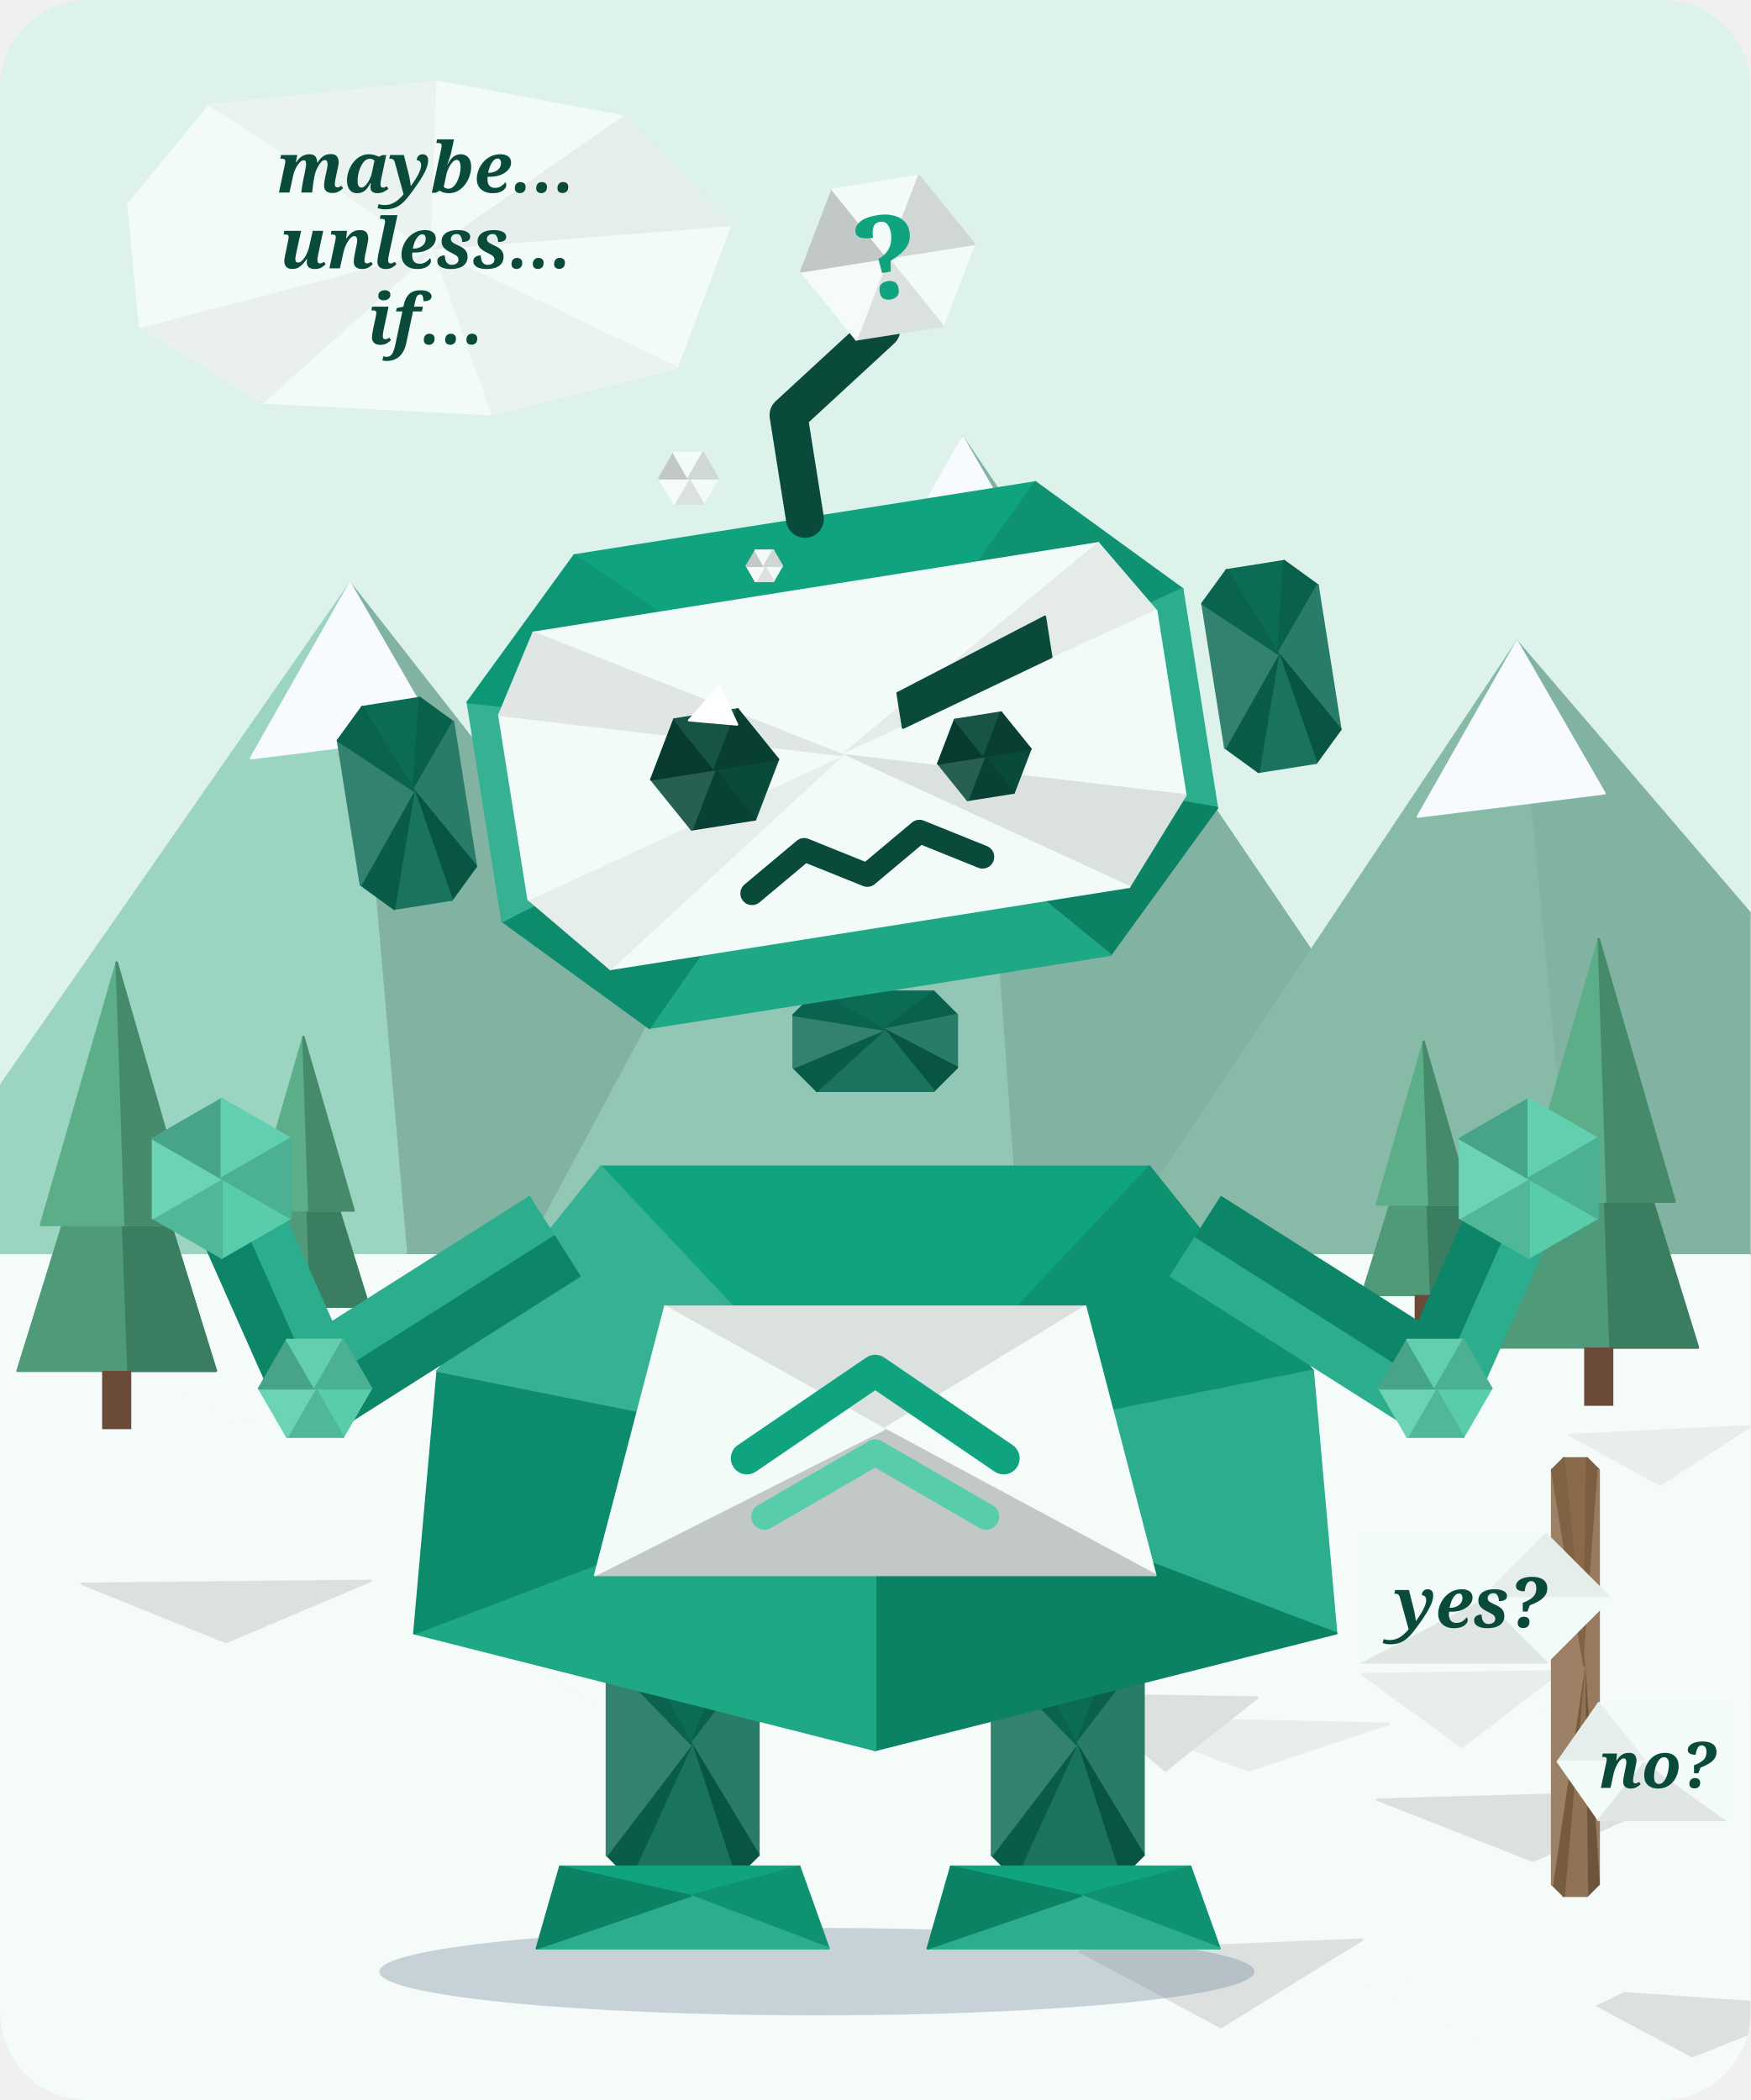
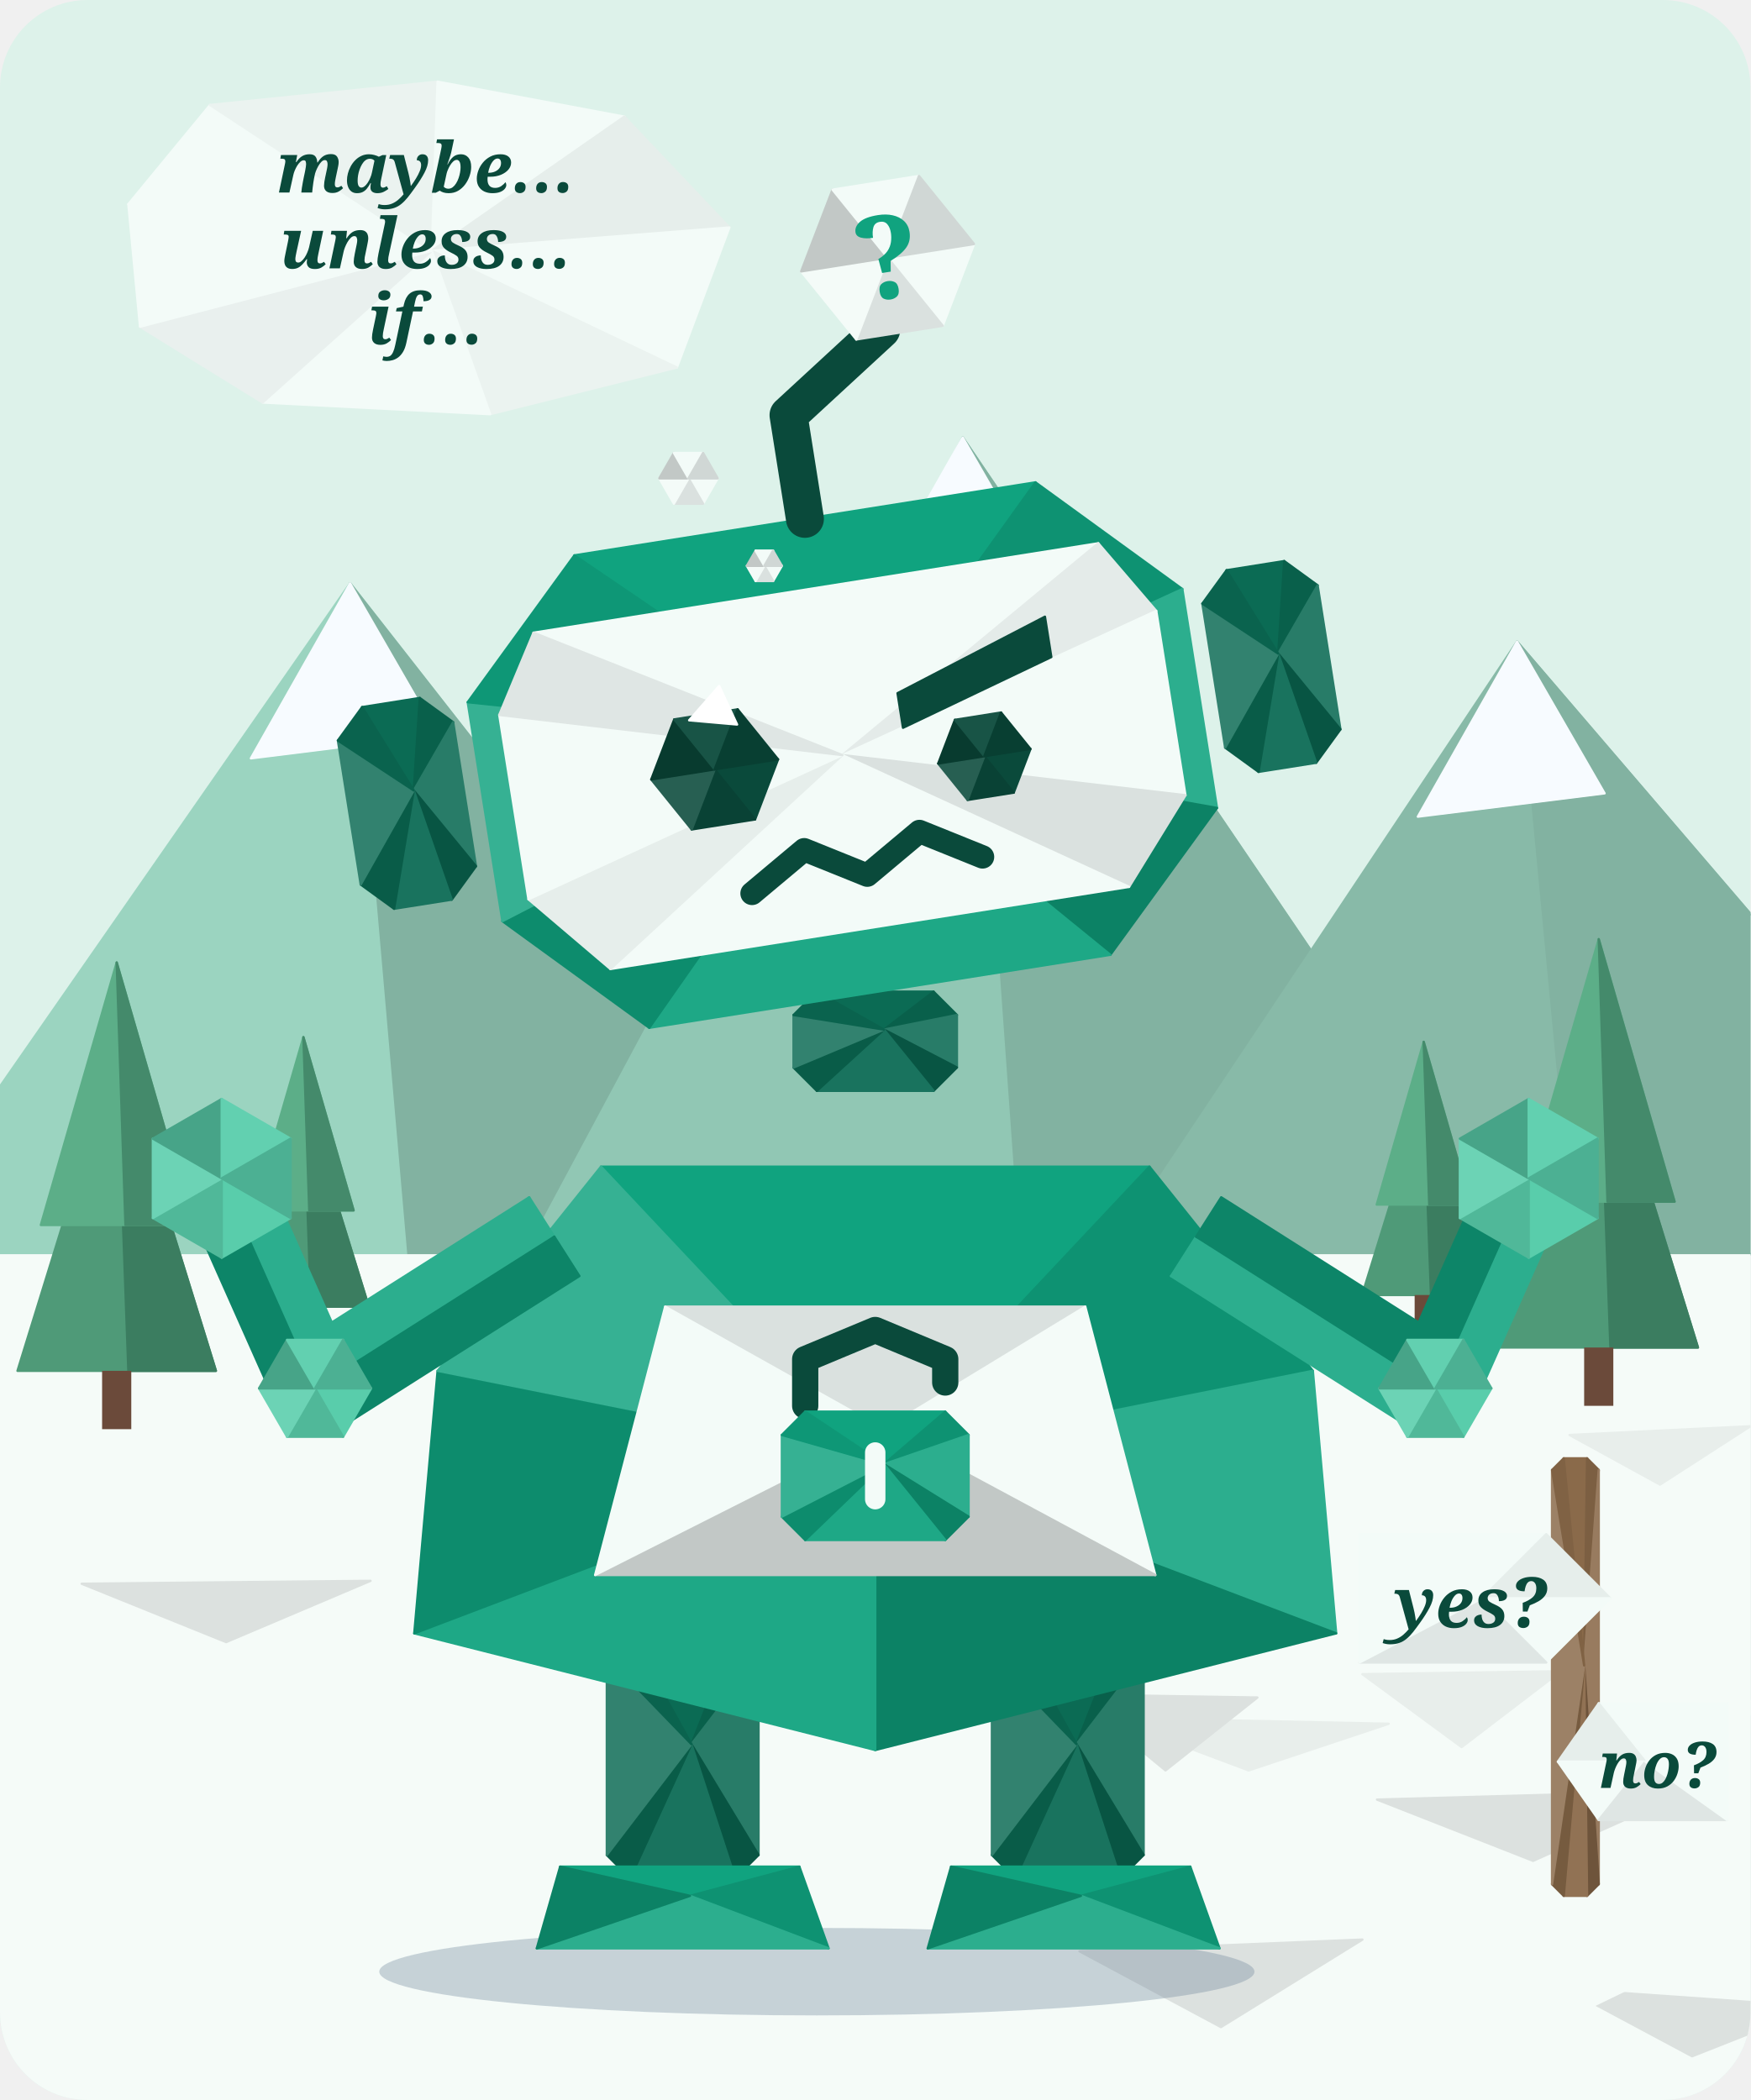
<svg xmlns="http://www.w3.org/2000/svg" viewBox="0 0 600 720" width="600" height="720">
  <defs>
    <clipPath id="c">
      <rect width="600" height="720" rx="30" />
    </clipPath>
  </defs>
  <g clip-path="url(#c)">
    <rect width="600" height="720" fill="#DDF2EA" />
    <polygon points="-40.0,430.0 120.0,200.0 300.0,430.0" fill="#9bd4c0" stroke="#9bd4c0" stroke-width="0.8" stroke-linejoin="round" />
    <polygon points="120.0,200.0 300.0,430.0 140.0,430.0" fill="#82b2a1" stroke="#82b2a1" stroke-width="0.8" stroke-linejoin="round" />
    <polygon points="120.0,200.0 86.0,260.0 150.0,252.0" fill="#f7fbff" stroke="#f7fbff" stroke-width="0.8" stroke-linejoin="round" />
    <polygon points="180.0,430.0 330.0,150.0 520.0,430.0" fill="#91c7b4" stroke="#91c7b4" stroke-width="0.8" stroke-linejoin="round" />
    <polygon points="330.0,150.0 520.0,430.0 350.0,430.0" fill="#82b2a1" stroke="#82b2a1" stroke-width="0.8" stroke-linejoin="round" />
    <polygon points="330.0,150.0 296.0,210.0 360.0,202.0" fill="#f7fbff" stroke="#f7fbff" stroke-width="0.8" stroke-linejoin="round" />
    <polygon points="380.0,430.0 520.0,220.0 700.0,430.0" fill="#88baa8" stroke="#88baa8" stroke-width="0.8" stroke-linejoin="round" />
    <polygon points="520.0,220.0 700.0,430.0 540.0,430.0" fill="#82b2a1" stroke="#82b2a1" stroke-width="0.8" stroke-linejoin="round" />
    <polygon points="520.0,220.0 486.0,280.0 550.0,272.0" fill="#f7fbff" stroke="#f7fbff" stroke-width="0.8" stroke-linejoin="round" />
    <polygon points="0,430 600,430 600,720 0,720" fill="#F5FBF8" />
    <polygon points="57.0,473.0 107.0,472.0 82.0,489.0" fill="#f5fbf8" stroke="#f5fbf8" stroke-width="0.8" stroke-linejoin="round" />
    <polygon points="315.0,514.0 382.0,517.0 348.5,528.0" fill="#f5fbf8" stroke="#f5fbf8" stroke-width="0.8" stroke-linejoin="round" />
    <polygon points="162.0,560.0 252.0,566.0 207.0,585.0" fill="#f5fbf8" stroke="#f5fbf8" stroke-width="0.8" stroke-linejoin="round" />
    <polygon points="380.0,589.0 476.0,591.0 428.0,607.0" fill="#e8eeeb" stroke="#e8eeeb" stroke-width="0.8" stroke-linejoin="round" />
    <polygon points="28.0,543.0 127.0,542.0 77.5,563.0" fill="#dce1df" stroke="#dce1df" stroke-width="0.8" stroke-linejoin="round" />
    <polygon points="538.0,492.0 600.0,489.0 569.0,509.0" fill="#e8eeeb" stroke="#e8eeeb" stroke-width="0.8" stroke-linejoin="round" />
    <polygon points="180.0,533.0 242.0,529.0 211.0,555.0" fill="#f5fbf8" stroke="#f5fbf8" stroke-width="0.8" stroke-linejoin="round" />
    <polygon points="368.0,581.0 431.0,582.0 399.5,607.0" fill="#dce1df" stroke="#dce1df" stroke-width="0.8" stroke-linejoin="round" />
    <polygon points="537.0,682.0 623.0,688.0 580.0,705.0" fill="#dce1df" stroke="#dce1df" stroke-width="0.8" stroke-linejoin="round" />
    <polygon points="370.0,669.0 467.0,665.0 418.5,695.0" fill="#dce1df" stroke="#dce1df" stroke-width="0.8" stroke-linejoin="round" />
    <polygon points="472.0,617.0 579.0,614.0 525.5,638.0" fill="#dce1df" stroke="#dce1df" stroke-width="0.8" stroke-linejoin="round" />
    <polygon points="510.0,578.0 615.0,584.0 562.5,597.0" fill="#f5fbf8" stroke="#f5fbf8" stroke-width="0.8" stroke-linejoin="round" />
    <polygon points="465.0,680.0 564.0,679.0 514.5,703.0" fill="#f5fbf8" stroke="#f5fbf8" stroke-width="0.8" stroke-linejoin="round" />
    <polygon points="467.0,574.0 535.0,573.0 501.0,599.0" fill="#e8eeeb" stroke="#e8eeeb" stroke-width="0.8" stroke-linejoin="round" />
    <polygon points="6.0,470.0 74.0,470.0 40.0,360.0" fill="#4f9a78" stroke="#4f9a78" stroke-width="0.8" stroke-linejoin="round" />
    <polygon points="40.0,360.0 74.0,470.0 44.0,470.0" fill="#3b7d60" stroke="#3b7d60" stroke-width="0.8" stroke-linejoin="round" />
    <polygon points="14.0,420.0 66.0,420.0 40.0,330.0" fill="#5cae88" stroke="#5cae88" stroke-width="0.8" stroke-linejoin="round" />
    <polygon points="40.0,330.0 66.0,420.0 43.0,420.0" fill="#448a6b" stroke="#448a6b" stroke-width="0.8" stroke-linejoin="round" />
    <rect x="35.0" y="470" width="10.0" height="20.0" fill="#6b4a3a" />
    <polygon points="81.6,448.0 126.4,448.0 104.0,375.4" fill="#4f9a78" stroke="#4f9a78" stroke-width="0.8" stroke-linejoin="round" />
    <polygon points="104.0,375.4 126.4,448.0 106.6,448.0" fill="#3b7d60" stroke="#3b7d60" stroke-width="0.8" stroke-linejoin="round" />
    <polygon points="86.8,415.0 121.2,415.0 104.0,355.6" fill="#5cae88" stroke="#5cae88" stroke-width="0.8" stroke-linejoin="round" />
    <polygon points="104.0,355.6 121.2,415.0 106.0,415.0" fill="#448a6b" stroke="#448a6b" stroke-width="0.8" stroke-linejoin="round" />
    <rect x="100.7" y="448" width="6.6" height="13.2" fill="#6b4a3a" />
    <polygon points="514.0,462.0 582.0,462.0 548.0,352.0" fill="#4f9a78" stroke="#4f9a78" stroke-width="0.8" stroke-linejoin="round" />
    <polygon points="548.0,352.0 582.0,462.0 552.0,462.0" fill="#3b7d60" stroke="#3b7d60" stroke-width="0.8" stroke-linejoin="round" />
    <polygon points="522.0,412.0 574.0,412.0 548.0,322.0" fill="#5cae88" stroke="#5cae88" stroke-width="0.8" stroke-linejoin="round" />
    <polygon points="548.0,322.0 574.0,412.0 551.0,412.0" fill="#448a6b" stroke="#448a6b" stroke-width="0.8" stroke-linejoin="round" />
    <rect x="543.0" y="462" width="10.0" height="20.0" fill="#6b4a3a" />
    <polygon points="466.9,444.0 509.1,444.0 488.0,375.8" fill="#4f9a78" stroke="#4f9a78" stroke-width="0.8" stroke-linejoin="round" />
    <polygon points="488.0,375.8 509.1,444.0 490.5,444.0" fill="#3b7d60" stroke="#3b7d60" stroke-width="0.8" stroke-linejoin="round" />
    <polygon points="471.9,413.0 504.1,413.0 488.0,357.2" fill="#5cae88" stroke="#5cae88" stroke-width="0.8" stroke-linejoin="round" />
    <polygon points="488.0,357.2 504.1,413.0 489.9,413.0" fill="#448a6b" stroke="#448a6b" stroke-width="0.8" stroke-linejoin="round" />
    <rect x="484.9" y="444" width="6.2" height="12.4" fill="#6b4a3a" />
    <ellipse cx="280" cy="676" rx="150" ry="15" fill="#6f879c" opacity=".35" />
    <polygon points="543.0,571.0 536.0,500.0 544.0,500.0" fill="#8a6a4a" stroke="#8a6a4a" stroke-width="0.8" stroke-linejoin="round" />
    <polygon points="543.0,571.0 544.0,500.0 548.0,504.0" fill="#7c5f42" stroke="#7c5f42" stroke-width="0.8" stroke-linejoin="round" />
    <polygon points="543.0,571.0 548.0,504.0 548.0,646.0" fill="#987b5f" stroke="#987b5f" stroke-width="0.8" stroke-linejoin="round" />
    <polygon points="543.0,571.0 548.0,646.0 544.0,650.0" fill="#6e543b" stroke="#6e543b" stroke-width="0.8" stroke-linejoin="round" />
    <polygon points="543.0,571.0 544.0,650.0 536.0,650.0" fill="#917254" stroke="#917254" stroke-width="0.8" stroke-linejoin="round" />
    <polygon points="543.0,571.0 536.0,650.0 532.0,646.0" fill="#765b3f" stroke="#765b3f" stroke-width="0.8" stroke-linejoin="round" />
    <polygon points="543.0,571.0 532.0,646.0 532.0,504.0" fill="#9c8166" stroke="#9c8166" stroke-width="0.8" stroke-linejoin="round" />
    <polygon points="543.0,571.0 532.0,504.0 536.0,500.0" fill="#806244" stroke="#806244" stroke-width="0.8" stroke-linejoin="round" />
    <polygon points="508.0,548.0 466.0,526.0 530.0,526.0" fill="#f3fbf8" stroke="#f3fbf8" stroke-width="0.8" stroke-linejoin="round" />
    <polygon points="508.0,548.0 530.0,526.0 552.0,548.0" fill="#e6eeeb" stroke="#e6eeeb" stroke-width="0.8" stroke-linejoin="round" />
    <polygon points="508.0,548.0 552.0,548.0 530.0,570.0" fill="#f3fbf8" stroke="#f3fbf8" stroke-width="0.8" stroke-linejoin="round" />
    <polygon points="508.0,548.0 530.0,570.0 466.0,570.0" fill="#dfe6e4" stroke="#dfe6e4" stroke-width="0.8" stroke-linejoin="round" />
    <polygon points="508.0,548.0 466.0,570.0 466.0,526.0" fill="#f3fbf8" stroke="#f3fbf8" stroke-width="0.8" stroke-linejoin="round" />
    <text x="504" y="558" font-family="Georgia,serif" font-size="24" font-style="italic" font-weight="bold" text-anchor="middle" fill="#0A4A3B">yes?</text>
    <polygon points="564.0,604.0 592.0,584.0 548.0,584.0" fill="#f3fbf8" stroke="#f3fbf8" stroke-width="0.8" stroke-linejoin="round" />
    <polygon points="564.0,604.0 548.0,584.0 534.0,604.0" fill="#e6eeeb" stroke="#e6eeeb" stroke-width="0.8" stroke-linejoin="round" />
    <polygon points="564.0,604.0 534.0,604.0 548.0,624.0" fill="#f3fbf8" stroke="#f3fbf8" stroke-width="0.8" stroke-linejoin="round" />
    <polygon points="564.0,604.0 548.0,624.0 592.0,624.0" fill="#dfe6e4" stroke="#dfe6e4" stroke-width="0.8" stroke-linejoin="round" />
    <polygon points="564.0,604.0 592.0,624.0 592.0,584.0" fill="#f3fbf8" stroke="#f3fbf8" stroke-width="0.8" stroke-linejoin="round" />
    <text x="568" y="613" font-family="Georgia,serif" font-size="22" font-style="italic" font-weight="bold" text-anchor="middle" fill="#0A4A3B">no?</text>
    <polygon points="237.0,598.0 216.0,560.0 252.0,560.0" fill="#0b6b54" stroke="#0b6b54" stroke-width="0.8" stroke-linejoin="round" />
    <polygon points="237.0,598.0 252.0,560.0 260.0,568.0" fill="#09604b" stroke="#09604b" stroke-width="0.8" stroke-linejoin="round" />
    <polygon points="237.0,598.0 260.0,568.0 260.0,636.0" fill="#287c68" stroke="#287c68" stroke-width="0.8" stroke-linejoin="round" />
    <polygon points="237.0,598.0 260.0,636.0 252.0,644.0" fill="#085543" stroke="#085543" stroke-width="0.8" stroke-linejoin="round" />
    <polygon points="237.0,598.0 252.0,644.0 216.0,644.0" fill="#19735e" stroke="#19735e" stroke-width="0.8" stroke-linejoin="round" />
    <polygon points="237.0,598.0 216.0,644.0 208.0,636.0" fill="#095c48" stroke="#095c48" stroke-width="0.8" stroke-linejoin="round" />
    <polygon points="237.0,598.0 208.0,636.0 208.0,568.0" fill="#32826f" stroke="#32826f" stroke-width="0.8" stroke-linejoin="round" />
    <polygon points="237.0,598.0 208.0,568.0 216.0,560.0" fill="#0a634e" stroke="#0a634e" stroke-width="0.8" stroke-linejoin="round" />
    <polygon points="369.0,598.0 348.0,560.0 384.0,560.0" fill="#0b6b54" stroke="#0b6b54" stroke-width="0.8" stroke-linejoin="round" />
    <polygon points="369.0,598.0 384.0,560.0 392.0,568.0" fill="#09604b" stroke="#09604b" stroke-width="0.8" stroke-linejoin="round" />
    <polygon points="369.0,598.0 392.0,568.0 392.0,636.0" fill="#287c68" stroke="#287c68" stroke-width="0.8" stroke-linejoin="round" />
    <polygon points="369.0,598.0 392.0,636.0 384.0,644.0" fill="#085543" stroke="#085543" stroke-width="0.8" stroke-linejoin="round" />
    <polygon points="369.0,598.0 384.0,644.0 348.0,644.0" fill="#19735e" stroke="#19735e" stroke-width="0.8" stroke-linejoin="round" />
    <polygon points="369.0,598.0 348.0,644.0 340.0,636.0" fill="#095c48" stroke="#095c48" stroke-width="0.8" stroke-linejoin="round" />
    <polygon points="369.0,598.0 340.0,636.0 340.0,568.0" fill="#32826f" stroke="#32826f" stroke-width="0.8" stroke-linejoin="round" />
    <polygon points="369.0,598.0 340.0,568.0 348.0,560.0" fill="#0a634e" stroke="#0a634e" stroke-width="0.8" stroke-linejoin="round" />
    <polygon points="236.5,650.0 192.0,640.0 274.0,640.0" fill="#10a37f" stroke="#10a37f" stroke-width="0.8" stroke-linejoin="round" />
    <polygon points="236.5,650.0 274.0,640.0 284.0,668.0" fill="#0e9272" stroke="#0e9272" stroke-width="0.8" stroke-linejoin="round" />
    <polygon points="236.5,650.0 284.0,668.0 184.0,668.0" fill="#2cae8e" stroke="#2cae8e" stroke-width="0.8" stroke-linejoin="round" />
    <polygon points="236.5,650.0 184.0,668.0 192.0,640.0" fill="#0c8265" stroke="#0c8265" stroke-width="0.8" stroke-linejoin="round" />
    <polygon points="370.5,650.0 326.0,640.0 408.0,640.0" fill="#10a37f" stroke="#10a37f" stroke-width="0.8" stroke-linejoin="round" />
    <polygon points="370.5,650.0 408.0,640.0 418.0,668.0" fill="#0e9272" stroke="#0e9272" stroke-width="0.8" stroke-linejoin="round" />
    <polygon points="370.5,650.0 418.0,668.0 318.0,668.0" fill="#2cae8e" stroke="#2cae8e" stroke-width="0.8" stroke-linejoin="round" />
    <polygon points="370.5,650.0 318.0,668.0 326.0,640.0" fill="#0c8265" stroke="#0c8265" stroke-width="0.8" stroke-linejoin="round" />
    <polygon points="300.0,500.0 206.0,400.0 394.0,400.0" fill="#10a37f" stroke="#10a37f" stroke-width="0.8" stroke-linejoin="round" />
    <polygon points="300.0,500.0 394.0,400.0 450.0,470.0" fill="#0e9272" stroke="#0e9272" stroke-width="0.8" stroke-linejoin="round" />
    <polygon points="300.0,500.0 450.0,470.0 458.0,560.0" fill="#2cae8e" stroke="#2cae8e" stroke-width="0.8" stroke-linejoin="round" />
    <polygon points="300.0,500.0 458.0,560.0 300.0,600.0" fill="#0c8265" stroke="#0c8265" stroke-width="0.8" stroke-linejoin="round" />
    <polygon points="300.0,500.0 300.0,600.0 142.0,560.0" fill="#1ea886" stroke="#1ea886" stroke-width="0.8" stroke-linejoin="round" />
    <polygon points="300.0,500.0 142.0,560.0 150.0,470.0" fill="#0d8c6d" stroke="#0d8c6d" stroke-width="0.8" stroke-linejoin="round" />
    <polygon points="300.0,500.0 150.0,470.0 206.0,400.0" fill="#36b193" stroke="#36b193" stroke-width="0.8" stroke-linejoin="round" />
    <polygon points="303.0,490.0 228.0,448.0 372.0,448.0" fill="#dae1df" stroke="#dae1df" stroke-width="0.8" stroke-linejoin="round" />
    <polygon points="303.0,490.0 372.0,448.0 396.0,540.0" fill="#f4fbf8" stroke="#f4fbf8" stroke-width="0.8" stroke-linejoin="round" />
    <polygon points="303.0,490.0 396.0,540.0 204.0,540.0" fill="#c2c8c6" stroke="#c2c8c6" stroke-width="0.8" stroke-linejoin="round" />
    <polygon points="303.0,490.0 204.0,540.0 228.0,448.0" fill="#f3fbf8" stroke="#f3fbf8" stroke-width="0.8" stroke-linejoin="round" />
-     <polyline points="256,500 300,470 344,500" fill="none" stroke="#10A37F" stroke-width="11" stroke-linecap="round" stroke-linejoin="round" />
-     <polyline points="262,520 300,498 338,520" fill="none" stroke="#59CDAB" stroke-width="9" stroke-linecap="round" stroke-linejoin="round" />
+     <polyline points="276,482 276,466 300,456 324,466 324,474" fill="none" stroke="#0A4A3B" stroke-width="9" stroke-linecap="round" stroke-linejoin="round" />
+     <polygon points="303.0,502.0 276.0,484.0 324.0,484.0" fill="#10a37f" stroke="#10a37f" stroke-width="0.8" stroke-linejoin="round" />
+     <polygon points="303.0,502.0 324.0,484.0 332.0,492.0" fill="#0e9272" stroke="#0e9272" stroke-width="0.8" stroke-linejoin="round" />
+     <polygon points="303.0,502.0 332.0,492.0 332.0,520.0" fill="#2cae8e" stroke="#2cae8e" stroke-width="0.8" stroke-linejoin="round" />
+     <polygon points="303.0,502.0 332.0,520.0 324.0,528.0" fill="#0c8265" stroke="#0c8265" stroke-width="0.8" stroke-linejoin="round" />
+     <polygon points="303.0,502.0 324.0,528.0 276.0,528.0" fill="#1ea886" stroke="#1ea886" stroke-width="0.8" stroke-linejoin="round" />
+     <polygon points="303.0,502.0 276.0,528.0 268.0,520.0" fill="#0d8c6d" stroke="#0d8c6d" stroke-width="0.8" stroke-linejoin="round" />
+     <polygon points="303.0,502.0 268.0,520.0 268.0,492.0" fill="#36b193" stroke="#36b193" stroke-width="0.8" stroke-linejoin="round" />
+     <polygon points="303.0,502.0 268.0,492.0 276.0,484.0" fill="#0e9776" stroke="#0e9776" stroke-width="0.8" stroke-linejoin="round" />
+     <line x1="300" y1="498" x2="300" y2="514" stroke="#F3FBF8" stroke-width="7" stroke-linecap="round" />
    <polygon points="181.4,410.5 99.4,462.5 108.0,476.0" fill="#2cae8e" stroke="#2cae8e" stroke-width="0.8" stroke-linejoin="round" />
    <polygon points="181.4,410.5 108.0,476.0 190.0,424.0" fill="#2cae8e" stroke="#2cae8e" stroke-width="0.8" stroke-linejoin="round" />
    <polygon points="190.0,424.0 108.0,476.0 116.6,489.5" fill="#0d8568" stroke="#0d8568" stroke-width="0.8" stroke-linejoin="round" />
    <polygon points="190.0,424.0 116.6,489.5 198.6,437.5" fill="#0d8568" stroke="#0d8568" stroke-width="0.8" stroke-linejoin="round" />
    <polygon points="121.2,470.2 89.2,398.2 76.0,404.0" fill="#2cae8e" stroke="#2cae8e" stroke-width="0.8" stroke-linejoin="round" />
    <polygon points="121.2,470.2 76.0,404.0 108.0,476.0" fill="#2cae8e" stroke="#2cae8e" stroke-width="0.8" stroke-linejoin="round" />
    <polygon points="108.0,476.0 76.0,404.0 62.8,409.8" fill="#0d8568" stroke="#0d8568" stroke-width="0.8" stroke-linejoin="round" />
    <polygon points="108.0,476.0 62.8,409.8 94.8,481.8" fill="#0d8568" stroke="#0d8568" stroke-width="0.8" stroke-linejoin="round" />
    <polygon points="108.0,476.0 127.2,476.0 117.6,492.6" fill="#59cdab" stroke="#59cdab" stroke-width="0.8" stroke-linejoin="round" />
    <polygon points="108.0,476.0 117.6,492.6 98.4,492.6" fill="#50b899" stroke="#50b899" stroke-width="0.8" stroke-linejoin="round" />
    <polygon points="108.0,476.0 98.4,492.6 88.8,476.0" fill="#6cd3b5" stroke="#6cd3b5" stroke-width="0.8" stroke-linejoin="round" />
    <polygon points="108.0,476.0 88.8,476.0 98.4,459.4" fill="#47a488" stroke="#47a488" stroke-width="0.8" stroke-linejoin="round" />
    <polygon points="108.0,476.0 98.4,459.4 117.6,459.4" fill="#62d0b0" stroke="#62d0b0" stroke-width="0.8" stroke-linejoin="round" />
    <polygon points="108.0,476.0 117.6,459.4 127.2,476.0" fill="#4cb093" stroke="#4cb093" stroke-width="0.8" stroke-linejoin="round" />
    <polygon points="76.0,404.0 99.6,417.6 76.0,431.2" fill="#59cdab" stroke="#59cdab" stroke-width="0.8" stroke-linejoin="round" />
    <polygon points="76.0,404.0 76.0,431.2 52.4,417.6" fill="#50b899" stroke="#50b899" stroke-width="0.8" stroke-linejoin="round" />
    <polygon points="76.0,404.0 52.4,417.6 52.4,390.4" fill="#6cd3b5" stroke="#6cd3b5" stroke-width="0.8" stroke-linejoin="round" />
    <polygon points="76.0,404.0 52.4,390.4 76.0,376.8" fill="#47a488" stroke="#47a488" stroke-width="0.8" stroke-linejoin="round" />
    <polygon points="76.0,404.0 76.0,376.8 99.6,390.4" fill="#62d0b0" stroke="#62d0b0" stroke-width="0.8" stroke-linejoin="round" />
    <polygon points="76.0,404.0 99.6,390.4 99.6,417.6" fill="#4cb093" stroke="#4cb093" stroke-width="0.8" stroke-linejoin="round" />
    <polygon points="401.4,437.5 483.4,489.5 492.0,476.0" fill="#2cae8e" stroke="#2cae8e" stroke-width="0.8" stroke-linejoin="round" />
    <polygon points="401.4,437.5 492.0,476.0 410.0,424.0" fill="#2cae8e" stroke="#2cae8e" stroke-width="0.8" stroke-linejoin="round" />
    <polygon points="410.0,424.0 492.0,476.0 500.6,462.5" fill="#0d8568" stroke="#0d8568" stroke-width="0.8" stroke-linejoin="round" />
    <polygon points="410.0,424.0 500.6,462.5 418.6,410.5" fill="#0d8568" stroke="#0d8568" stroke-width="0.8" stroke-linejoin="round" />
    <polygon points="505.2,481.8 537.2,409.8 524.0,404.0" fill="#2cae8e" stroke="#2cae8e" stroke-width="0.8" stroke-linejoin="round" />
    <polygon points="505.2,481.8 524.0,404.0 492.0,476.0" fill="#2cae8e" stroke="#2cae8e" stroke-width="0.8" stroke-linejoin="round" />
    <polygon points="492.0,476.0 524.0,404.0 510.8,398.2" fill="#0d8568" stroke="#0d8568" stroke-width="0.8" stroke-linejoin="round" />
    <polygon points="492.0,476.0 510.8,398.2 478.8,470.2" fill="#0d8568" stroke="#0d8568" stroke-width="0.8" stroke-linejoin="round" />
    <polygon points="492.0,476.0 511.2,476.0 501.6,492.6" fill="#59cdab" stroke="#59cdab" stroke-width="0.8" stroke-linejoin="round" />
    <polygon points="492.0,476.0 501.6,492.6 482.4,492.6" fill="#50b899" stroke="#50b899" stroke-width="0.8" stroke-linejoin="round" />
    <polygon points="492.0,476.0 482.4,492.6 472.8,476.0" fill="#6cd3b5" stroke="#6cd3b5" stroke-width="0.8" stroke-linejoin="round" />
    <polygon points="492.0,476.0 472.8,476.0 482.4,459.4" fill="#47a488" stroke="#47a488" stroke-width="0.8" stroke-linejoin="round" />
    <polygon points="492.0,476.0 482.4,459.4 501.6,459.4" fill="#62d0b0" stroke="#62d0b0" stroke-width="0.8" stroke-linejoin="round" />
    <polygon points="492.0,476.0 501.6,459.4 511.2,476.0" fill="#4cb093" stroke="#4cb093" stroke-width="0.8" stroke-linejoin="round" />
    <polygon points="524.0,404.0 547.6,417.6 524.0,431.2" fill="#59cdab" stroke="#59cdab" stroke-width="0.8" stroke-linejoin="round" />
    <polygon points="524.0,404.0 524.0,431.2 500.4,417.6" fill="#50b899" stroke="#50b899" stroke-width="0.8" stroke-linejoin="round" />
    <polygon points="524.0,404.0 500.4,417.6 500.4,390.4" fill="#6cd3b5" stroke="#6cd3b5" stroke-width="0.8" stroke-linejoin="round" />
    <polygon points="524.0,404.0 500.4,390.4 524.0,376.8" fill="#47a488" stroke="#47a488" stroke-width="0.8" stroke-linejoin="round" />
    <polygon points="524.0,404.0 524.0,376.8 547.6,390.4" fill="#62d0b0" stroke="#62d0b0" stroke-width="0.8" stroke-linejoin="round" />
    <polygon points="524.0,404.0 547.6,390.4 547.6,417.6" fill="#4cb093" stroke="#4cb093" stroke-width="0.8" stroke-linejoin="round" />
    <polygon points="303.0,353.0 280.0,340.0 320.0,340.0" fill="#0b6b54" stroke="#0b6b54" stroke-width="0.8" stroke-linejoin="round" />
    <polygon points="303.0,353.0 320.0,340.0 328.0,348.0" fill="#09604b" stroke="#09604b" stroke-width="0.8" stroke-linejoin="round" />
    <polygon points="303.0,353.0 328.0,348.0 328.0,366.0" fill="#287c68" stroke="#287c68" stroke-width="0.8" stroke-linejoin="round" />
    <polygon points="303.0,353.0 328.0,366.0 320.0,374.0" fill="#085543" stroke="#085543" stroke-width="0.8" stroke-linejoin="round" />
    <polygon points="303.0,353.0 320.0,374.0 280.0,374.0" fill="#19735e" stroke="#19735e" stroke-width="0.8" stroke-linejoin="round" />
    <polygon points="303.0,353.0 280.0,374.0 272.0,366.0" fill="#095c48" stroke="#095c48" stroke-width="0.8" stroke-linejoin="round" />
    <polygon points="303.0,353.0 272.0,366.0 272.0,348.0" fill="#32826f" stroke="#32826f" stroke-width="0.8" stroke-linejoin="round" />
    <polygon points="303.0,353.0 272.0,348.0 280.0,340.0" fill="#0a634e" stroke="#0a634e" stroke-width="0.8" stroke-linejoin="round" />
    <g transform="rotate(-9 300 330)">
      <polygon points="303.0,254.0 220.0,176.0 380.0,176.0" fill="#10a37f" stroke="#10a37f" stroke-width="0.8" stroke-linejoin="round" />
      <polygon points="303.0,254.0 380.0,176.0 424.0,220.0" fill="#0e9272" stroke="#0e9272" stroke-width="0.8" stroke-linejoin="round" />
      <polygon points="303.0,254.0 424.0,220.0 424.0,296.0" fill="#2cae8e" stroke="#2cae8e" stroke-width="0.8" stroke-linejoin="round" />
      <polygon points="303.0,254.0 424.0,296.0 380.0,340.0" fill="#0c8265" stroke="#0c8265" stroke-width="0.8" stroke-linejoin="round" />
      <polygon points="303.0,254.0 380.0,340.0 220.0,340.0" fill="#1ea886" stroke="#1ea886" stroke-width="0.8" stroke-linejoin="round" />
      <polygon points="303.0,254.0 220.0,340.0 176.0,296.0" fill="#0d8c6d" stroke="#0d8c6d" stroke-width="0.8" stroke-linejoin="round" />
      <polygon points="303.0,254.0 176.0,296.0 176.0,220.0" fill="#36b193" stroke="#36b193" stroke-width="0.8" stroke-linejoin="round" />
      <polygon points="303.0,254.0 176.0,220.0 220.0,176.0" fill="#0e9776" stroke="#0e9776" stroke-width="0.8" stroke-linejoin="round" />
      <polygon points="153.0,247.0 140.0,216.0 160.0,216.0" fill="#0b6b54" stroke="#0b6b54" stroke-width="0.8" stroke-linejoin="round" />
      <polygon points="153.0,247.0 160.0,216.0 170.0,226.0" fill="#09604b" stroke="#09604b" stroke-width="0.8" stroke-linejoin="round" />
      <polygon points="153.0,247.0 170.0,226.0 170.0,276.0" fill="#287c68" stroke="#287c68" stroke-width="0.8" stroke-linejoin="round" />
      <polygon points="153.0,247.0 170.0,276.0 160.0,286.0" fill="#085543" stroke="#085543" stroke-width="0.8" stroke-linejoin="round" />
      <polygon points="153.0,247.0 160.0,286.0 140.0,286.0" fill="#19735e" stroke="#19735e" stroke-width="0.8" stroke-linejoin="round" />
      <polygon points="153.0,247.0 140.0,286.0 130.0,276.0" fill="#095c48" stroke="#095c48" stroke-width="0.8" stroke-linejoin="round" />
      <polygon points="153.0,247.0 130.0,276.0 130.0,226.0" fill="#32826f" stroke="#32826f" stroke-width="0.8" stroke-linejoin="round" />
      <polygon points="153.0,247.0 130.0,226.0 140.0,216.0" fill="#0a634e" stroke="#0a634e" stroke-width="0.8" stroke-linejoin="round" />
      <polygon points="453.0,247.0 440.0,216.0 460.0,216.0" fill="#0b6b54" stroke="#0b6b54" stroke-width="0.8" stroke-linejoin="round" />
      <polygon points="453.0,247.0 460.0,216.0 470.0,226.0" fill="#09604b" stroke="#09604b" stroke-width="0.8" stroke-linejoin="round" />
      <polygon points="453.0,247.0 470.0,226.0 470.0,276.0" fill="#287c68" stroke="#287c68" stroke-width="0.8" stroke-linejoin="round" />
      <polygon points="453.0,247.0 470.0,276.0 460.0,286.0" fill="#085543" stroke="#085543" stroke-width="0.8" stroke-linejoin="round" />
      <polygon points="453.0,247.0 460.0,286.0 440.0,286.0" fill="#19735e" stroke="#19735e" stroke-width="0.8" stroke-linejoin="round" />
      <polygon points="453.0,247.0 440.0,286.0 430.0,276.0" fill="#095c48" stroke="#095c48" stroke-width="0.8" stroke-linejoin="round" />
      <polygon points="453.0,247.0 430.0,276.0 430.0,226.0" fill="#32826f" stroke="#32826f" stroke-width="0.8" stroke-linejoin="round" />
      <polygon points="453.0,247.0 430.0,226.0 440.0,216.0" fill="#0a634e" stroke="#0a634e" stroke-width="0.8" stroke-linejoin="round" />
      <polygon points="300.0,258.0 202.0,200.0 398.0,200.0" fill="#f3fbf8" stroke="#f3fbf8" stroke-width="0.8" stroke-linejoin="round" />
      <polygon points="300.0,258.0 398.0,200.0 414.0,226.0" fill="#e4ebe9" stroke="#e4ebe9" stroke-width="0.8" stroke-linejoin="round" />
      <polygon points="300.0,258.0 414.0,226.0 414.0,290.0" fill="#f3fbf8" stroke="#f3fbf8" stroke-width="0.8" stroke-linejoin="round" />
      <polygon points="300.0,258.0 414.0,290.0 390.0,318.0" fill="#dae1df" stroke="#dae1df" stroke-width="0.8" stroke-linejoin="round" />
      <polygon points="300.0,258.0 390.0,318.0 210.0,318.0" fill="#f3fbf8" stroke="#f3fbf8" stroke-width="0.8" stroke-linejoin="round" />
      <polygon points="300.0,258.0 210.0,318.0 186.0,290.0" fill="#e6eeeb" stroke="#e6eeeb" stroke-width="0.8" stroke-linejoin="round" />
      <polygon points="300.0,258.0 186.0,290.0 186.0,226.0" fill="#f3fbf8" stroke="#f3fbf8" stroke-width="0.8" stroke-linejoin="round" />
      <polygon points="300.0,258.0 186.0,226.0 202.0,200.0" fill="#dfe6e4" stroke="#dfe6e4" stroke-width="0.8" stroke-linejoin="round" />
      <polygon points="256.0,256.0 278.0,256.0 267.0,275.1" fill="#0a4a3b" stroke="#0a4a3b" stroke-width="0.8" stroke-linejoin="round" />
      <polygon points="256.0,256.0 267.0,275.1 245.0,275.1" fill="#094235" stroke="#094235" stroke-width="0.8" stroke-linejoin="round" />
      <polygon points="256.0,256.0 245.0,275.1 234.0,256.0" fill="#275f52" stroke="#275f52" stroke-width="0.8" stroke-linejoin="round" />
      <polygon points="256.0,256.0 234.0,256.0 245.0,236.9" fill="#083b2f" stroke="#083b2f" stroke-width="0.8" stroke-linejoin="round" />
      <polygon points="256.0,256.0 245.0,236.9 267.0,236.9" fill="#185446" stroke="#185446" stroke-width="0.8" stroke-linejoin="round" />
      <polygon points="256.0,256.0 267.0,236.9 278.0,256.0" fill="#083f32" stroke="#083f32" stroke-width="0.8" stroke-linejoin="round" />
      <polygon points="250.0,238.0 262.0,228.0 266.0,242.0" fill="#fff" stroke="#fff" stroke-width="0.8" stroke-linejoin="round" />
      <polygon points="322.0,240.0 376.0,222.0 376.0,236.0 322.0,252.0" fill="#0A4A3B" stroke="#0A4A3B" stroke-width="0.8" stroke-linejoin="round" />
      <polygon points="348.0,266.0 364.0,266.0 356.0,279.9" fill="#0a4a3b" stroke="#0a4a3b" stroke-width="0.8" stroke-linejoin="round" />
      <polygon points="348.0,266.0 356.0,279.9 340.0,279.9" fill="#094235" stroke="#094235" stroke-width="0.8" stroke-linejoin="round" />
      <polygon points="348.0,266.0 340.0,279.9 332.0,266.0" fill="#275f52" stroke="#275f52" stroke-width="0.8" stroke-linejoin="round" />
      <polygon points="348.0,266.0 332.0,266.0 340.0,252.1" fill="#083b2f" stroke="#083b2f" stroke-width="0.8" stroke-linejoin="round" />
      <polygon points="348.0,266.0 340.0,252.1 356.0,252.1" fill="#185446" stroke="#185446" stroke-width="0.8" stroke-linejoin="round" />
      <polygon points="348.0,266.0 356.0,252.1 364.0,266.0" fill="#083f32" stroke="#083f32" stroke-width="0.8" stroke-linejoin="round" />
      <polyline points="262,300 282,288 302,300 322,288 342,300" fill="none" stroke="#0A4A3B" stroke-width="8" stroke-linecap="round" stroke-linejoin="round" />
      <polyline points="300,176 300,140 336,116" fill="none" stroke="#0A4A3B" stroke-width="13" stroke-linecap="round" stroke-linejoin="round" />
      <polygon points="342.0,92.0 372.0,92.0 357.0,118.0" fill="#f3fbf8" stroke="#f3fbf8" stroke-width="0.8" stroke-linejoin="round" />
      <polygon points="342.0,92.0 357.0,118.0 327.0,118.0" fill="#dae1df" stroke="#dae1df" stroke-width="0.8" stroke-linejoin="round" />
      <polygon points="342.0,92.0 327.0,118.0 312.0,92.0" fill="#f4fbf8" stroke="#f4fbf8" stroke-width="0.8" stroke-linejoin="round" />
      <polygon points="342.0,92.0 312.0,92.0 327.0,66.0" fill="#c2c8c6" stroke="#c2c8c6" stroke-width="0.8" stroke-linejoin="round" />
      <polygon points="342.0,92.0 327.0,66.0 357.0,66.0" fill="#f3fbf8" stroke="#f3fbf8" stroke-width="0.8" stroke-linejoin="round" />
      <polygon points="342.0,92.0 357.0,66.0 372.0,92.0" fill="#d0d7d5" stroke="#d0d7d5" stroke-width="0.8" stroke-linejoin="round" />
      <text x="342" y="106" font-family="Georgia,serif" font-size="40" font-style="normal" font-weight="bold" text-anchor="middle" fill="#10A37F">?</text>
    </g>
    <polygon points="148.0,86.0 44.0,70.0 72.0,36.0" fill="#f3fbf8" stroke="#f3fbf8" stroke-width="0.8" stroke-linejoin="round" />
    <polygon points="148.0,86.0 72.0,36.0 150.0,28.0" fill="#ebf3f0" stroke="#ebf3f0" stroke-width="0.8" stroke-linejoin="round" />
    <polygon points="148.0,86.0 150.0,28.0 214.0,40.0" fill="#f3fbf8" stroke="#f3fbf8" stroke-width="0.8" stroke-linejoin="round" />
    <polygon points="148.0,86.0 214.0,40.0 250.0,78.0" fill="#e6eeeb" stroke="#e6eeeb" stroke-width="0.8" stroke-linejoin="round" />
    <polygon points="148.0,86.0 250.0,78.0 232.0,126.0" fill="#f3fbf8" stroke="#f3fbf8" stroke-width="0.8" stroke-linejoin="round" />
    <polygon points="148.0,86.0 232.0,126.0 168.0,142.0" fill="#ebf3f0" stroke="#ebf3f0" stroke-width="0.8" stroke-linejoin="round" />
    <polygon points="148.0,86.0 168.0,142.0 90.0,138.0" fill="#f3fbf8" stroke="#f3fbf8" stroke-width="0.8" stroke-linejoin="round" />
    <polygon points="148.0,86.0 90.0,138.0 48.0,112.0" fill="#e9f0ee" stroke="#e9f0ee" stroke-width="0.8" stroke-linejoin="round" />
    <polygon points="148.0,86.0 48.0,112.0 44.0,70.0" fill="#f3fbf8" stroke="#f3fbf8" stroke-width="0.8" stroke-linejoin="round" />
    <text x="146" y="66" font-family="Georgia,serif" font-size="24" font-style="italic" font-weight="bold" text-anchor="middle" fill="#0A4A3B">maybe…</text>
    <text x="146" y="92" font-family="Georgia,serif" font-size="24" font-style="italic" font-weight="bold" text-anchor="middle" fill="#0A4A3B">unless…</text>
    <text x="146" y="118" font-family="Georgia,serif" font-size="24" font-style="italic" font-weight="bold" text-anchor="middle" fill="#0A4A3B">if…</text>
    <polygon points="236.0,164.0 246.0,164.0 241.0,172.7" fill="#f3fbf8" stroke="#f3fbf8" stroke-width="0.8" stroke-linejoin="round" />
    <polygon points="236.0,164.0 241.0,172.7 231.0,172.7" fill="#dae1df" stroke="#dae1df" stroke-width="0.8" stroke-linejoin="round" />
    <polygon points="236.0,164.0 231.0,172.7 226.0,164.0" fill="#f4fbf8" stroke="#f4fbf8" stroke-width="0.8" stroke-linejoin="round" />
    <polygon points="236.0,164.0 226.0,164.0 231.0,155.3" fill="#c2c8c6" stroke="#c2c8c6" stroke-width="0.8" stroke-linejoin="round" />
    <polygon points="236.0,164.0 231.0,155.3 241.0,155.3" fill="#f3fbf8" stroke="#f3fbf8" stroke-width="0.8" stroke-linejoin="round" />
    <polygon points="236.0,164.0 241.0,155.3 246.0,164.0" fill="#d0d7d5" stroke="#d0d7d5" stroke-width="0.8" stroke-linejoin="round" />
    <polygon points="262.0,194.0 268.0,194.0 265.0,199.2" fill="#f3fbf8" stroke="#f3fbf8" stroke-width="0.8" stroke-linejoin="round" />
    <polygon points="262.0,194.0 265.0,199.2 259.0,199.2" fill="#dae1df" stroke="#dae1df" stroke-width="0.8" stroke-linejoin="round" />
    <polygon points="262.0,194.0 259.0,199.2 256.0,194.0" fill="#f4fbf8" stroke="#f4fbf8" stroke-width="0.8" stroke-linejoin="round" />
    <polygon points="262.0,194.0 256.0,194.0 259.0,188.8" fill="#c2c8c6" stroke="#c2c8c6" stroke-width="0.8" stroke-linejoin="round" />
    <polygon points="262.0,194.0 259.0,188.8 265.0,188.8" fill="#f3fbf8" stroke="#f3fbf8" stroke-width="0.8" stroke-linejoin="round" />
    <polygon points="262.0,194.0 265.0,188.8 268.0,194.0" fill="#d0d7d5" stroke="#d0d7d5" stroke-width="0.8" stroke-linejoin="round" />
  </g>
</svg>
